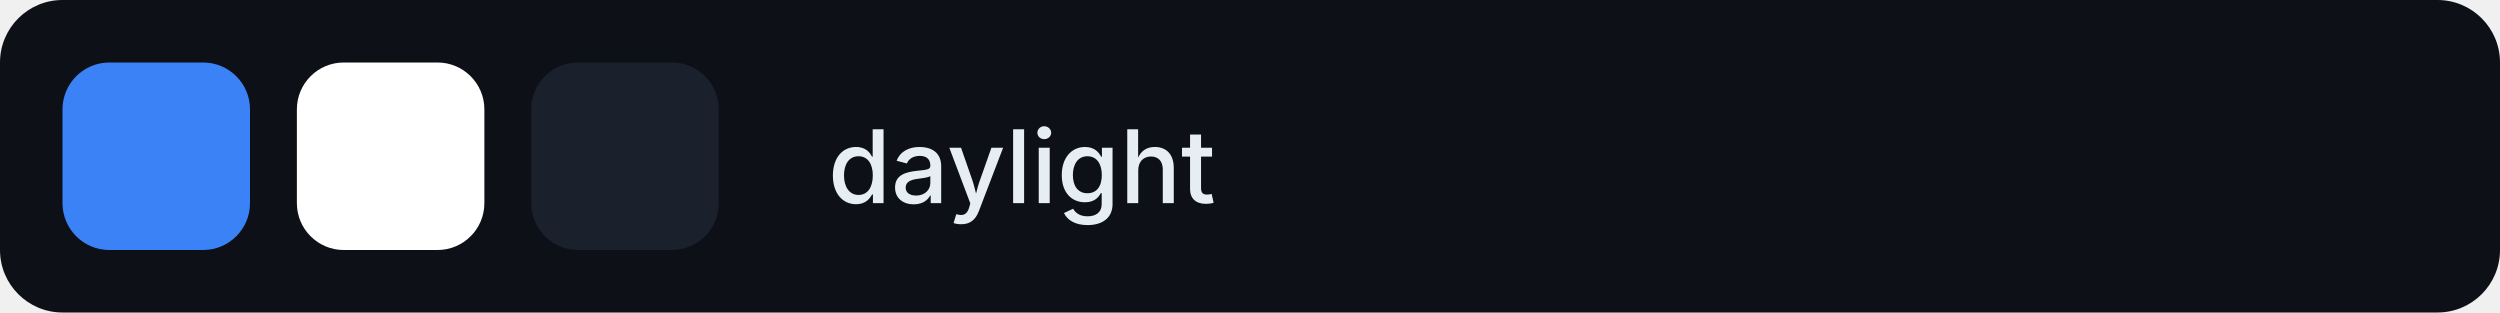
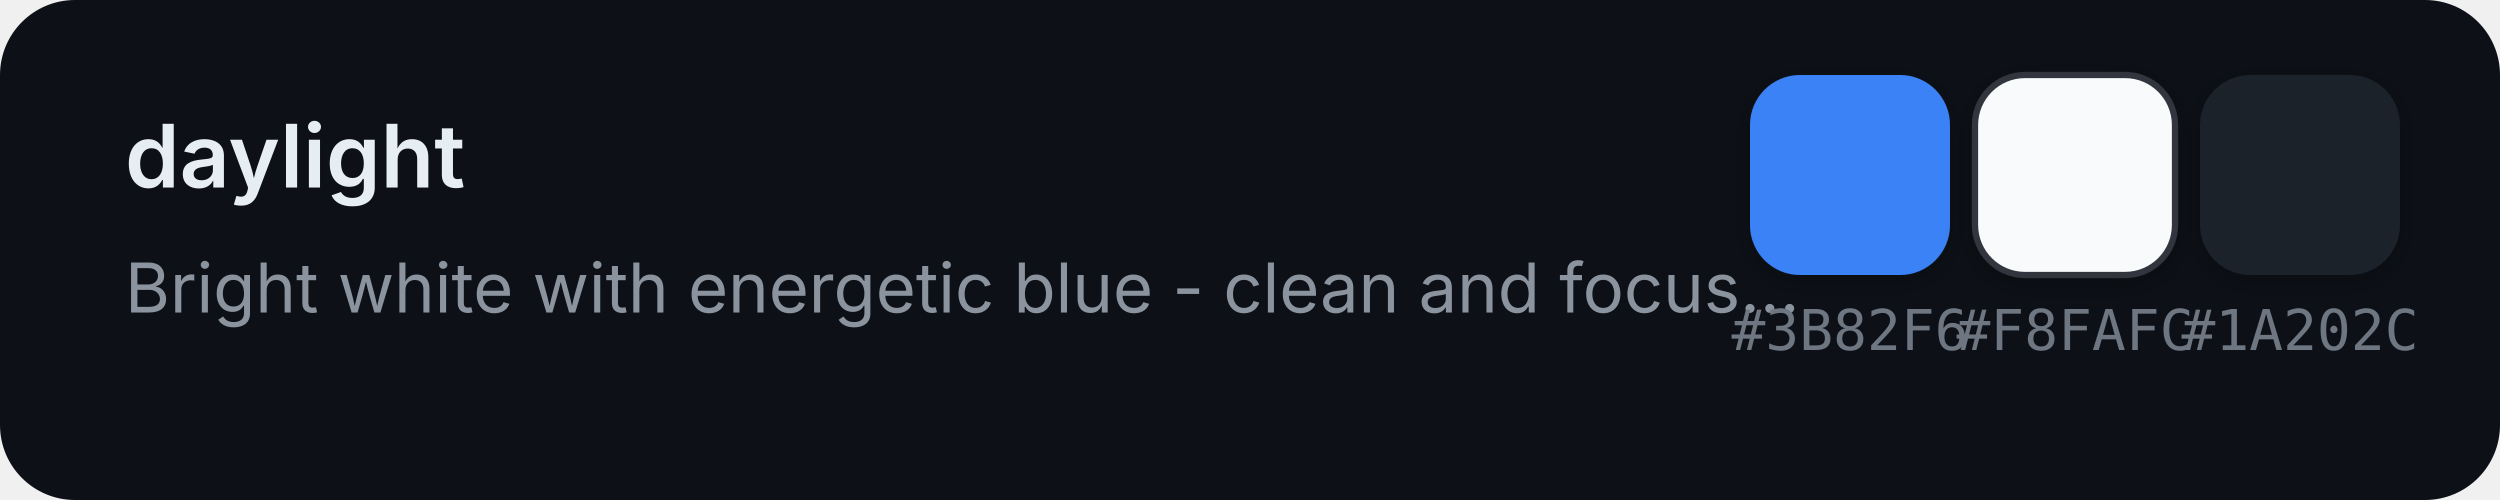
- <svg xmlns="http://www.w3.org/2000/svg" width="320" height="40" viewBox="0 0 320 40">
-   <rect width="320" height="40" fill="#0d1117" rx="8" />
-   <text x="106" y="26" font-family="system-ui, -apple-system, sans-serif" font-size="13" font-weight="500" fill="#e6edf3">daylight</text>
-   <rect x="8" y="8" width="24" height="24" rx="6" fill="#3B82F6" />
-   <rect x="38" y="8" width="24" height="24" rx="6" fill="#FFFFFF" />
-   <rect x="68" y="8" width="24" height="24" rx="6" fill="#1A202C" />
+ <svg xmlns="http://www.w3.org/2000/svg" width="400" height="80" viewBox="0 0 400 80">
+   <defs>
+     <style>
+       .bg { fill: #0d1117; }
+       .text { font-family: system-ui, -apple-system, sans-serif; fill: #e6edf3; }
+       .label { font-size: 14px; font-weight: 600; }
+       .desc { font-size: 11px; fill: #8b949e; }
+       .hex { font-size: 9px; fill: #6e7681; font-family: 'JetBrains Mono', monospace; }
+     </style>
+     <filter id="shadow" x="-20%" y="-20%" width="140%" height="140%">
+       <feDropShadow dx="0" dy="1" stdDeviation="2" flood-opacity="0.3" />
+     </filter>
+   </defs>
+   <rect width="400" height="80" fill="#0d1117" rx="12" />
+   <text x="20" y="30" class="text label">daylight</text>
+   <text x="20" y="50" class="text desc">Bright white with energetic blue - clean and focus...</text>
+   <rect x="280" y="12" width="32" height="32" rx="8" fill="#3B82F6" filter="url(#shadow)" />
+   <text x="296" y="56" class="hex" text-anchor="middle">#3B82F6</text>
+   <rect x="316" y="12" width="32" height="32" rx="8" fill="#F8FAFC" stroke="#30363d" stroke-width="1" filter="url(#shadow)" />
+   <text x="332" y="56" class="hex" text-anchor="middle">#F8FAFC</text>
+   <rect x="352" y="12" width="32" height="32" rx="8" fill="#1A202C" filter="url(#shadow)" />
+   <text x="368" y="56" class="hex" text-anchor="middle">#1A202C</text>
</svg>
